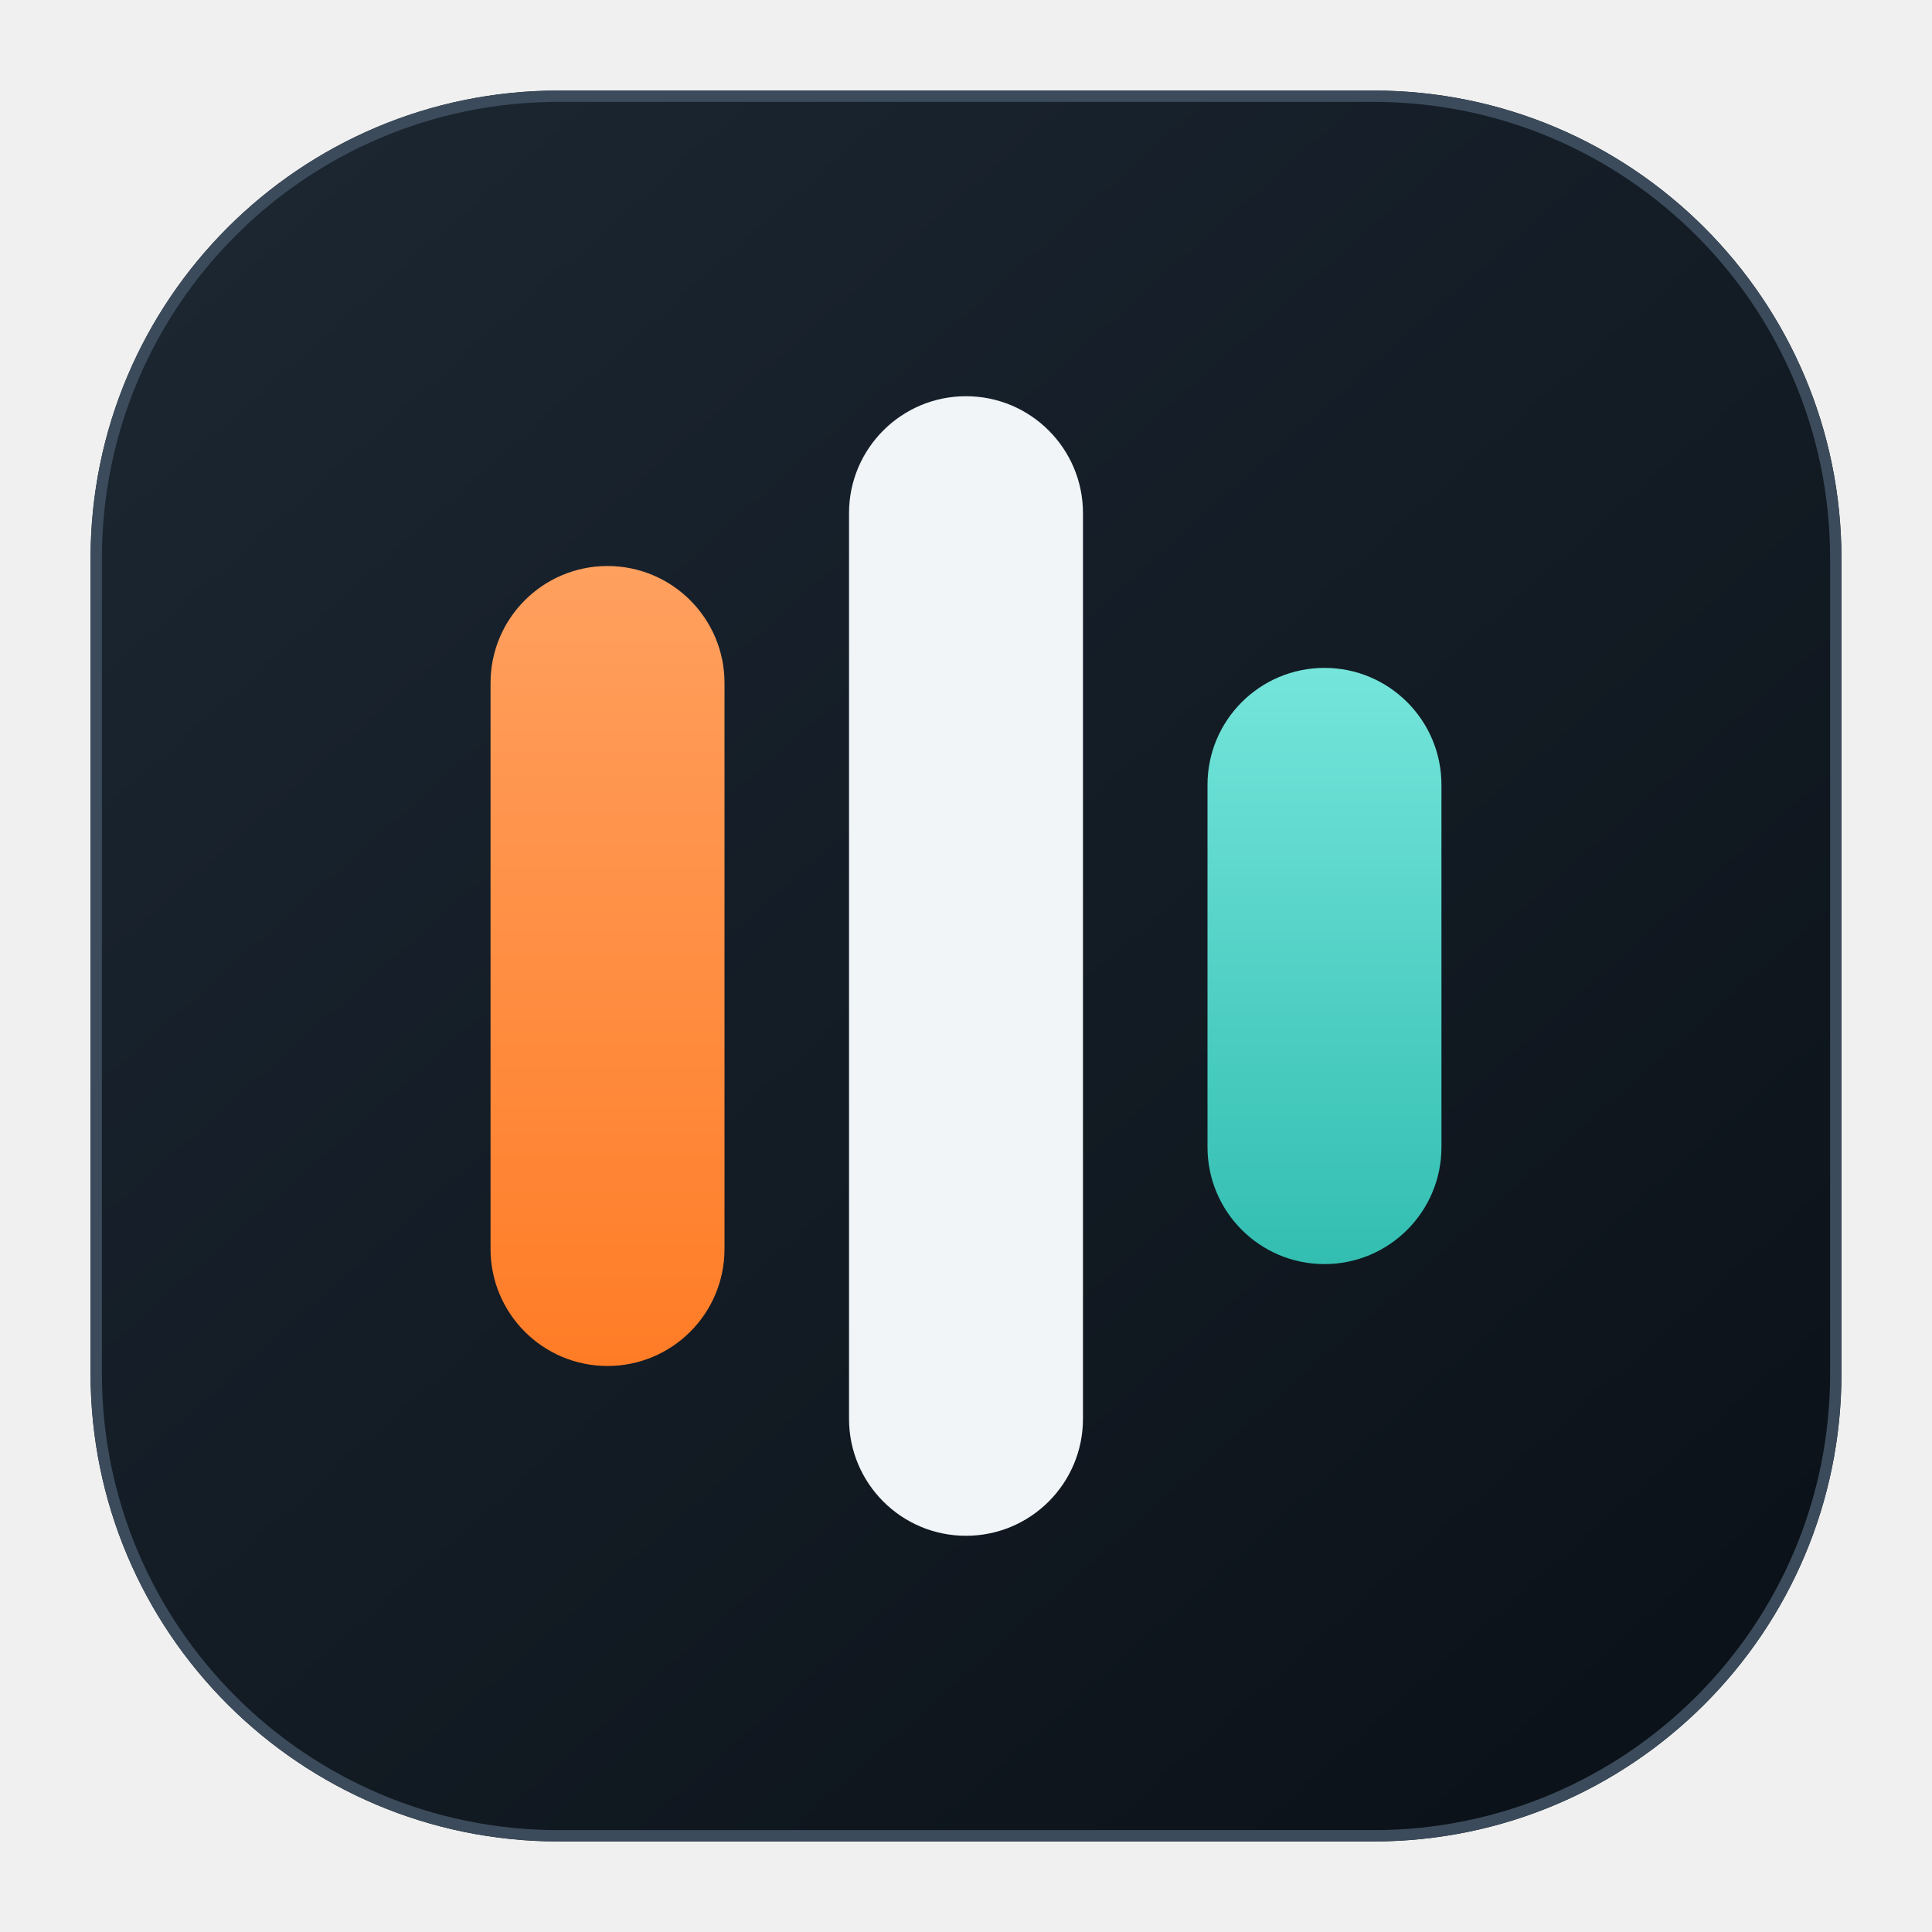
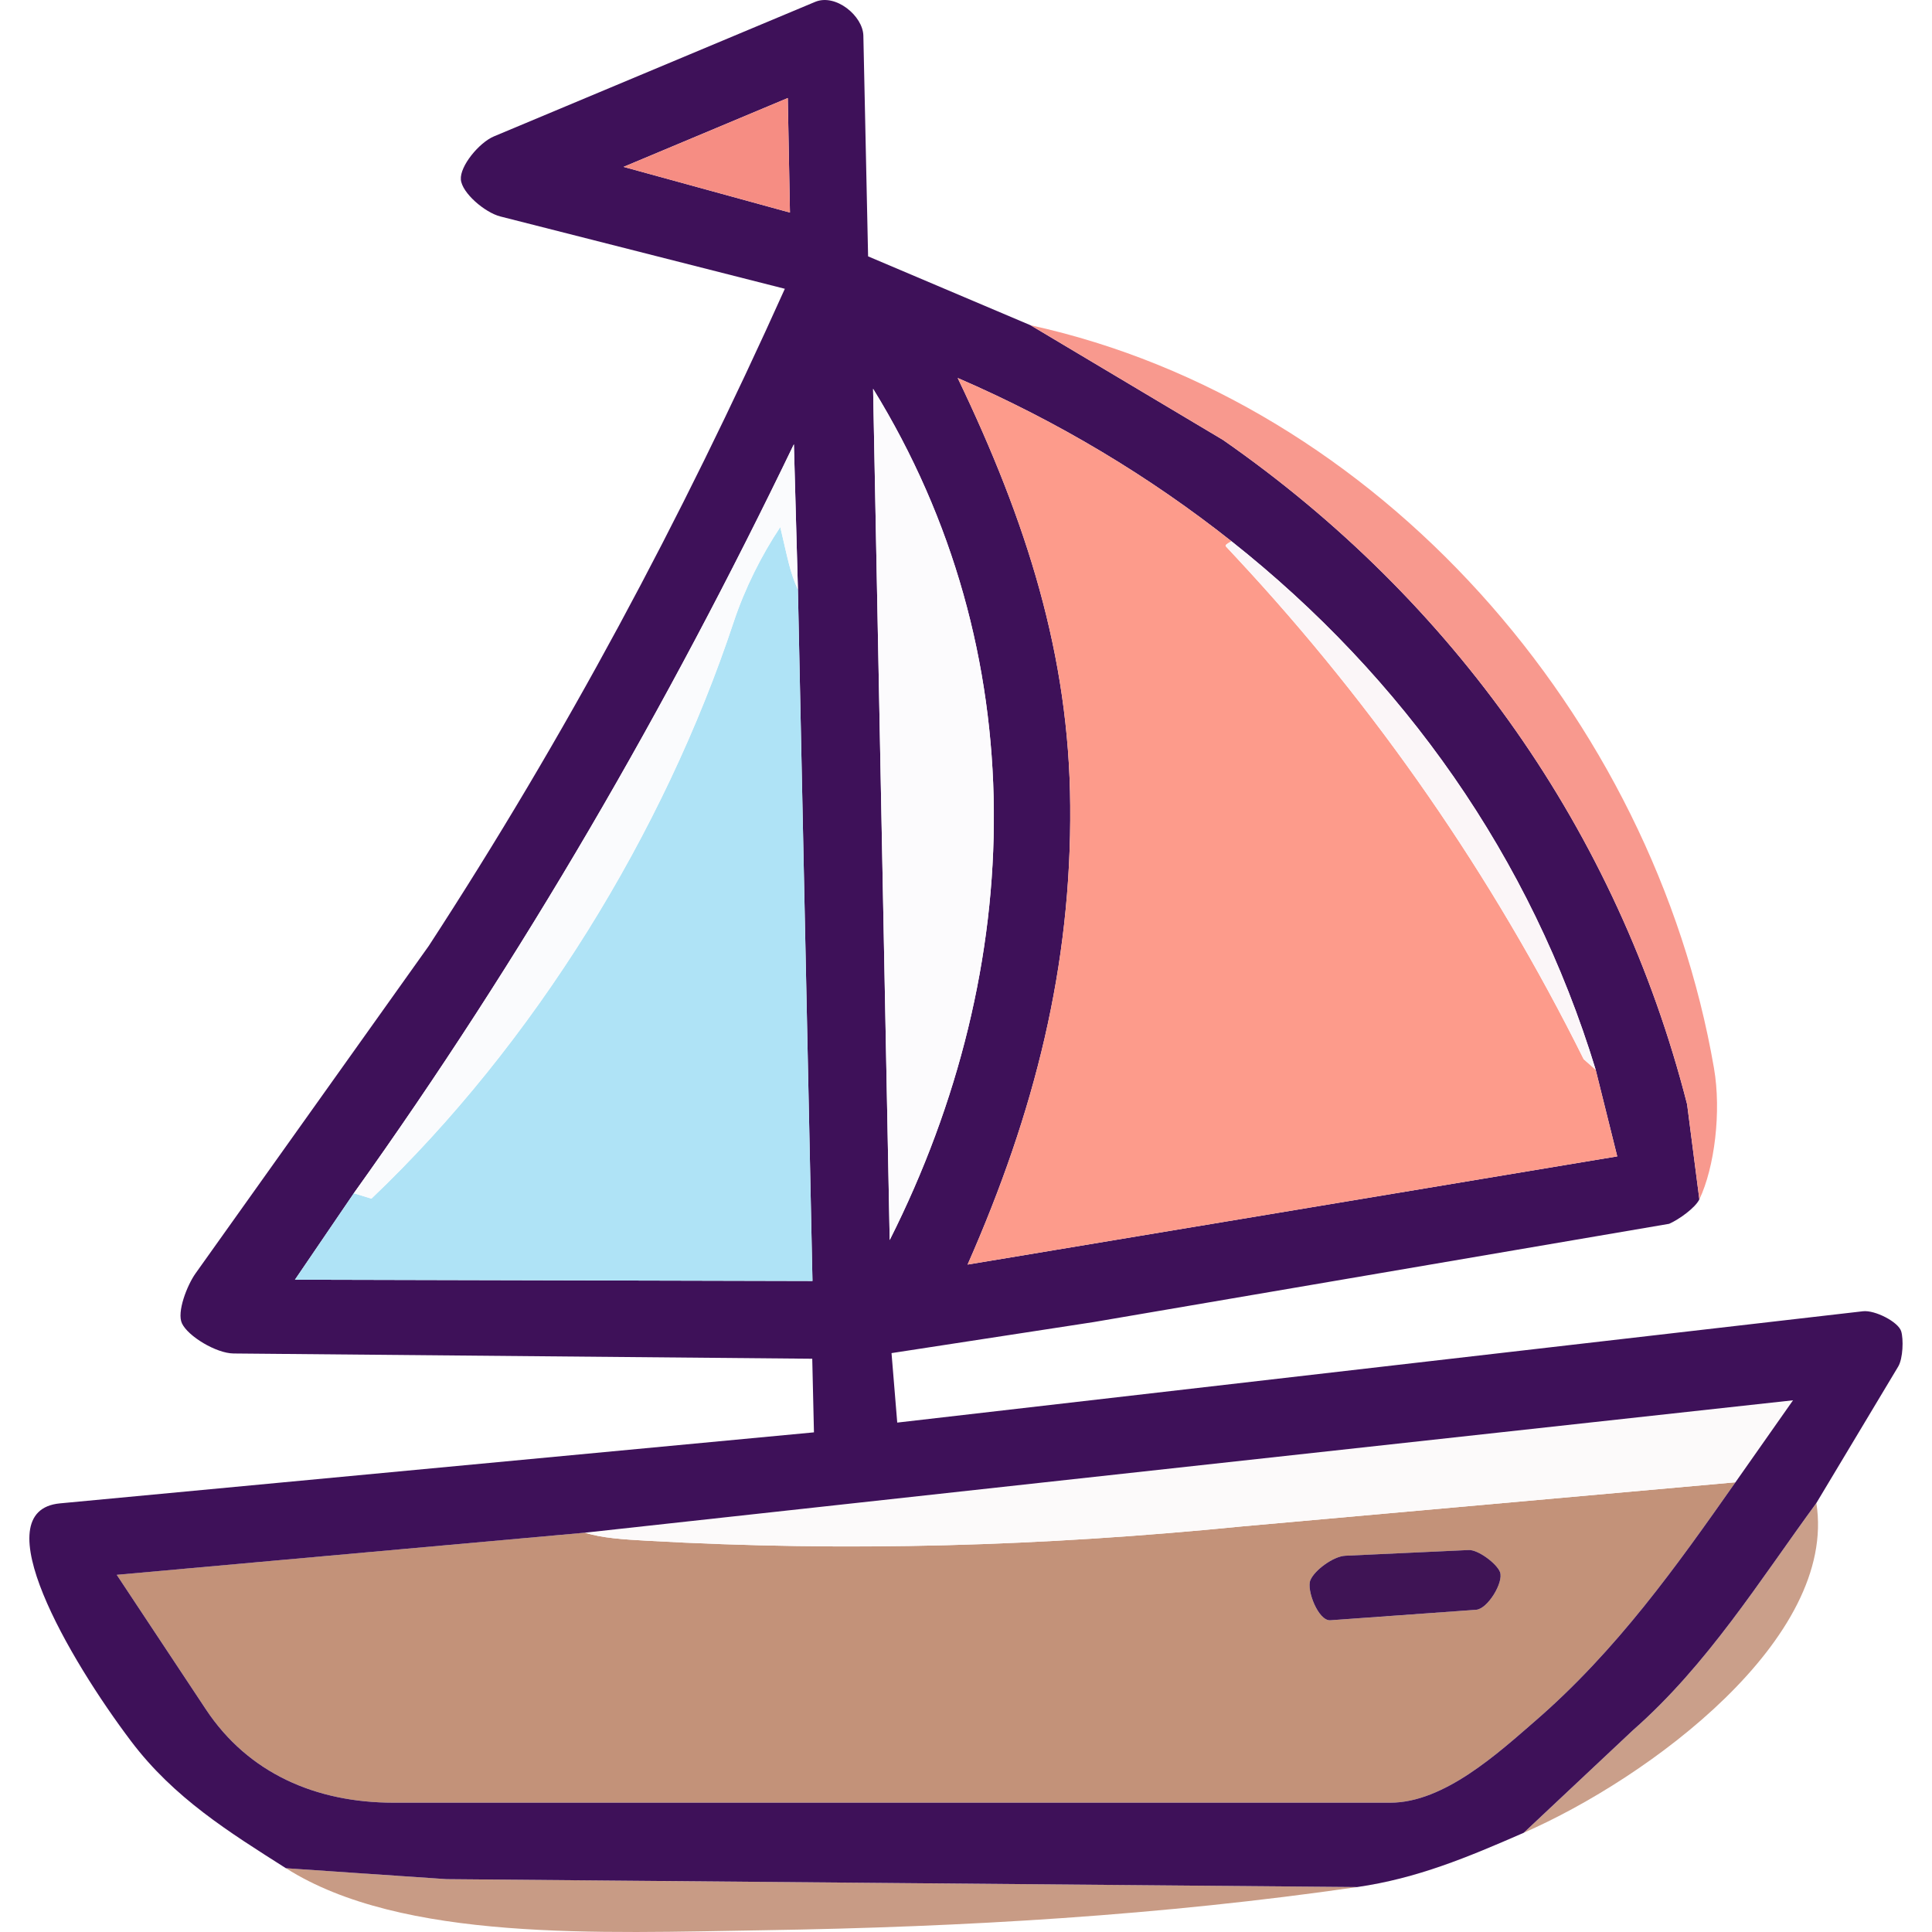
- <svg xmlns="http://www.w3.org/2000/svg" width="512" height="512" viewBox="0 0 512 512">
-   <defs>
-     <linearGradient id="bg" x1="72" y1="48" x2="448" y2="472" gradientUnits="userSpaceOnUse">
-       <stop stop-color="#1B2631" />
-       <stop offset="1" stop-color="#0B1118" />
-     </linearGradient>
-     <linearGradient id="orange" x1="0" y1="0" x2="0" y2="1">
-       <stop stop-color="#FFA05F" />
-       <stop offset="1" stop-color="#FF7C26" />
-     </linearGradient>
-     <linearGradient id="cyan" x1="0" y1="0" x2="0" y2="1">
-       <stop stop-color="#75E5DB" />
-       <stop offset="1" stop-color="#32BEB1" />
-     </linearGradient>
-   </defs>
-   <rect x="24" y="24" width="464" height="464" rx="124" fill="url(#bg)" />
-   <rect x="25.5" y="25.5" width="461" height="461" rx="122.5" fill="none" stroke="#3B4B5B" stroke-width="3" />
-   <rect x="130" y="150" width="62" height="212" rx="31" fill="url(#orange)" />
-   <rect x="225" y="105" width="62" height="302" rx="31" fill="#F1F5F8" />
-   <rect x="320" y="177" width="62" height="158" rx="31" fill="url(#cyan)" />
+ <svg xmlns="http://www.w3.org/2000/svg" width="512" height="512" viewBox="0 0 1024 1024">
+   <rect width="1024" height="1024" fill="#fff" />
+   <path d="M719.341 1000.181c-103.56 14.976-207.803 21.222-314.973 22.895-85.666 1.34-191.342 6.195-252.808-32.887l85.077 5.794 482.712 4.198z" fill="#C89B85" />
+   <path d="M807.61 971.415l57.907-54.383c39.458-34.679 67.012-79.155 97.194-120.379 11.307 71.774-88.576 145.715-155.11 174.762z" fill="#CA9F8A" />
+   <path d="M919.823 785.645c-31.112 44.305-62.797 88.951-106.112 126.481-19.601 16.981-48.333 43.341-76.834 43.341H208.563c-41.284-0.017-77.047-15.727-99.422-49.468l-47.266-71.321 248.174-22.332c8.806 2.842 20.412 3.584 32.964 4.284 106.803 5.982 209.416 2.927 315.707-7.637l261.102-23.347z m-137.386 67.567c6.042-0.435 14.669-14.575 12.595-19.994-1.732-4.514-11.622-11.895-16.563-11.665l-65.433 3.029c-6.357 0.299-16.384 7.723-18.526 12.979-2.133 5.231 4.267 21.675 10.573 21.222l77.354-5.564z" fill="#C39279" />
+   <path d="M919.823 785.645l-261.102 23.347c-106.291 10.564-208.904 13.611-315.707 7.637-12.544-0.7-24.158-1.442-32.964-4.284l640.297-70.169-30.524 43.469z" fill="#FCFAFA" />
+   <path d="M546.234 172.39l102.007 60.8c122.171 85.077 209.041 207.59 245.956 352.102l6.494 50.389c-2.133 4.48-10.82 10.684-16.008 12.962l-304.964 52.07-107.195 16.461 3.029 36.83 511.854-59.008c6.332-0.734 18.722 5.615 20.258 10.607 1.28 4.164 0.99 14.413-1.587 18.714l-43.375 72.337c-30.182 41.233-57.736 85.7-97.194 120.379l-57.907 54.383c-29.978 13.09-56.473 24.166-88.277 28.766l-482.712-4.198-85.077-5.794c-29.807-18.952-59.281-37.137-82.073-67.328-32.853-43.52-78.694-122.18-37.683-126.046l399.632-37.64-0.905-39.014-306.713-2.79c-9.199-0.085-24.149-9.131-27.358-15.966-2.807-5.973 2.697-20.139 7.219-26.496L227.268 501.332c72.414-111.215 133.29-225.015 188.714-348.27l-150.784-38.332c-8.226-2.091-20.352-12.459-20.932-19.558s9.617-19.567 17.553-22.895L432.033 0.998c10.889-4.557 25.344 7.45 25.566 17.903l2.509 116.975 86.127 36.523z m-127.547-59.725l-1.143-60.706-87.04 36.488 88.192 24.218z m427.067 454.348C811.373 454.407 743.968 359.167 652.696 286.873c-43.119-34.15-91.989-63.582-145.109-86.545 36.659 76.356 59.11 147.2 59.648 226.636 0.725 84.872-18.696 162.287-54.391 243.285l344.328-57.344-11.426-45.892zM462.762 206.071l8.798 451.182c73.148-145.126 76.97-312.08-8.798-451.182zM187.537 632.438l-31.215 45.841 274.303 0.666-7.706-366.386-2.133-77.098c-67.26 139.588-143.633 271.684-233.25 396.97z m122.513 179.916L61.875 834.686l47.266 71.321c22.366 33.749 58.129 49.451 99.422 49.459h528.306c28.501 0.017 57.233-26.342 76.834-43.332 43.315-37.53 74.991-82.176 106.112-126.481l30.524-43.469-640.297 70.169z" fill="#3E1159" />
+   <path d="M900.7 635.681l-6.494-50.389c-36.924-144.512-123.793-267.024-245.956-352.102l-102.007-60.8c184.413 40.363 329.958 206.984 362.196 393.719 3.994 23.108 0.307 52.676-7.731 69.572z" fill="#F8998E" />
+   <path d="M652.696 286.873c-2.031 1.178-3.644 1.997-2.893 2.799l5.649 6.067c73.975 79.394 135.5 168.311 183.927 265.651l6.366 5.623 11.426 45.892-344.328 57.344c35.695-80.998 55.108-158.421 54.391-243.285-0.538-79.428-22.989-150.272-59.648-226.636 53.12 22.963 101.99 52.395 145.109 86.545z" fill="#FD9B8B" />
+   <path d="M422.911 312.558l7.706 366.386-274.303-0.666 31.215-45.841 9.318 2.876c86.34-82.218 154.922-193.817 192.034-305.68 5.854-17.655 14.822-35.516 24.678-50.278 4.292 18.091 5.009 23.441 9.353 33.212z" fill="#AFE3F6" />
+   <path d="M462.762 206.071c85.768 139.102 81.945 306.064 8.798 451.182L462.762 206.071z" fill="#FCFBFD" />
+   <path d="M422.911 312.558c-4.343-9.771-5.06-15.121-9.353-33.212-9.856 14.771-18.824 32.623-24.678 50.278-37.111 111.863-105.694 223.453-192.034 305.68l-9.318-2.876c89.617-125.286 165.981-257.382 233.25-396.97l2.133 77.098z" fill="#FAFBFD" />
+   <path d="M845.754 567.013l-6.366-5.623C790.953 464.059 729.428 375.133 655.461 295.739l-5.649-6.067c-0.751-0.802 0.862-1.63 2.893-2.799 91.272 72.294 158.677 167.535 193.058 280.14z" fill="#FBF6F8" />
+   <path d="M418.687 112.665L330.495 88.456l87.048-36.497 1.143 60.706z" fill="#F68D83" />
+   <path d="M782.437 853.212l-77.354 5.564c-6.298 0.452-12.706-15.983-10.573-21.222 2.142-5.257 12.16-12.681 18.526-12.979l65.433-3.029c4.932-0.23 14.831 7.151 16.563 11.665 2.074 5.419-6.545 19.558-12.595 19.994z" fill="#3F1455" />
</svg>
